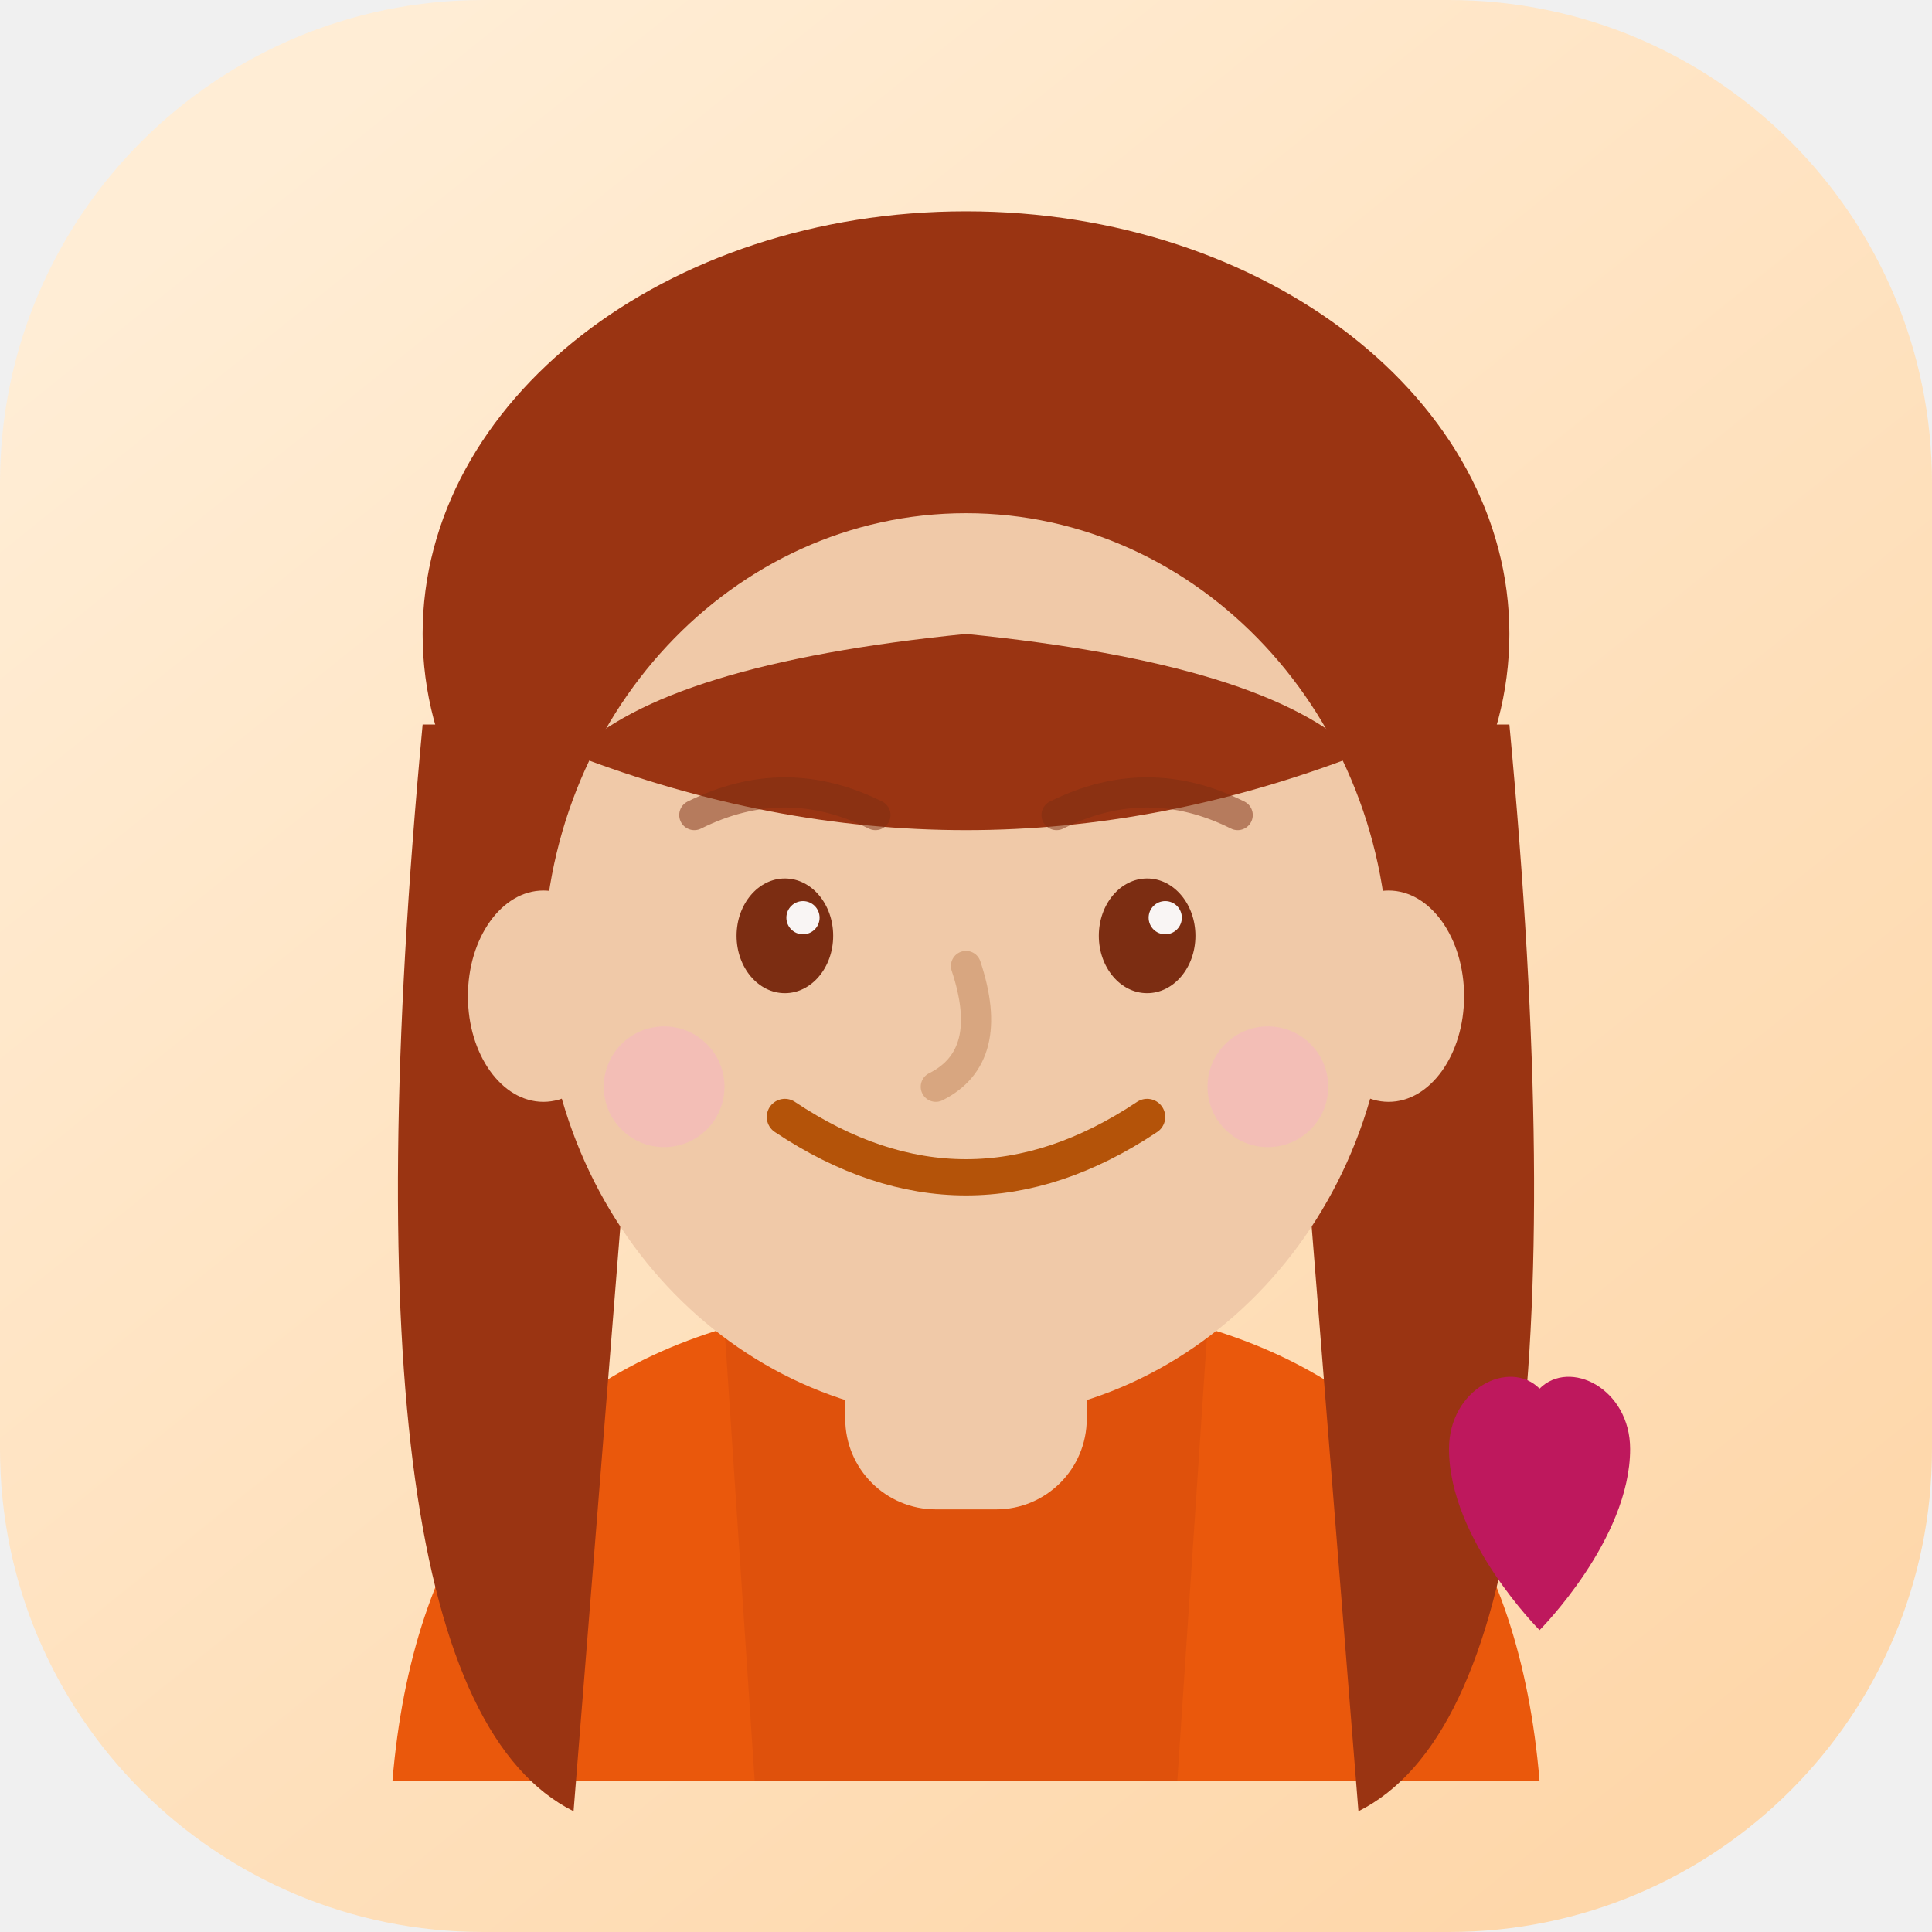
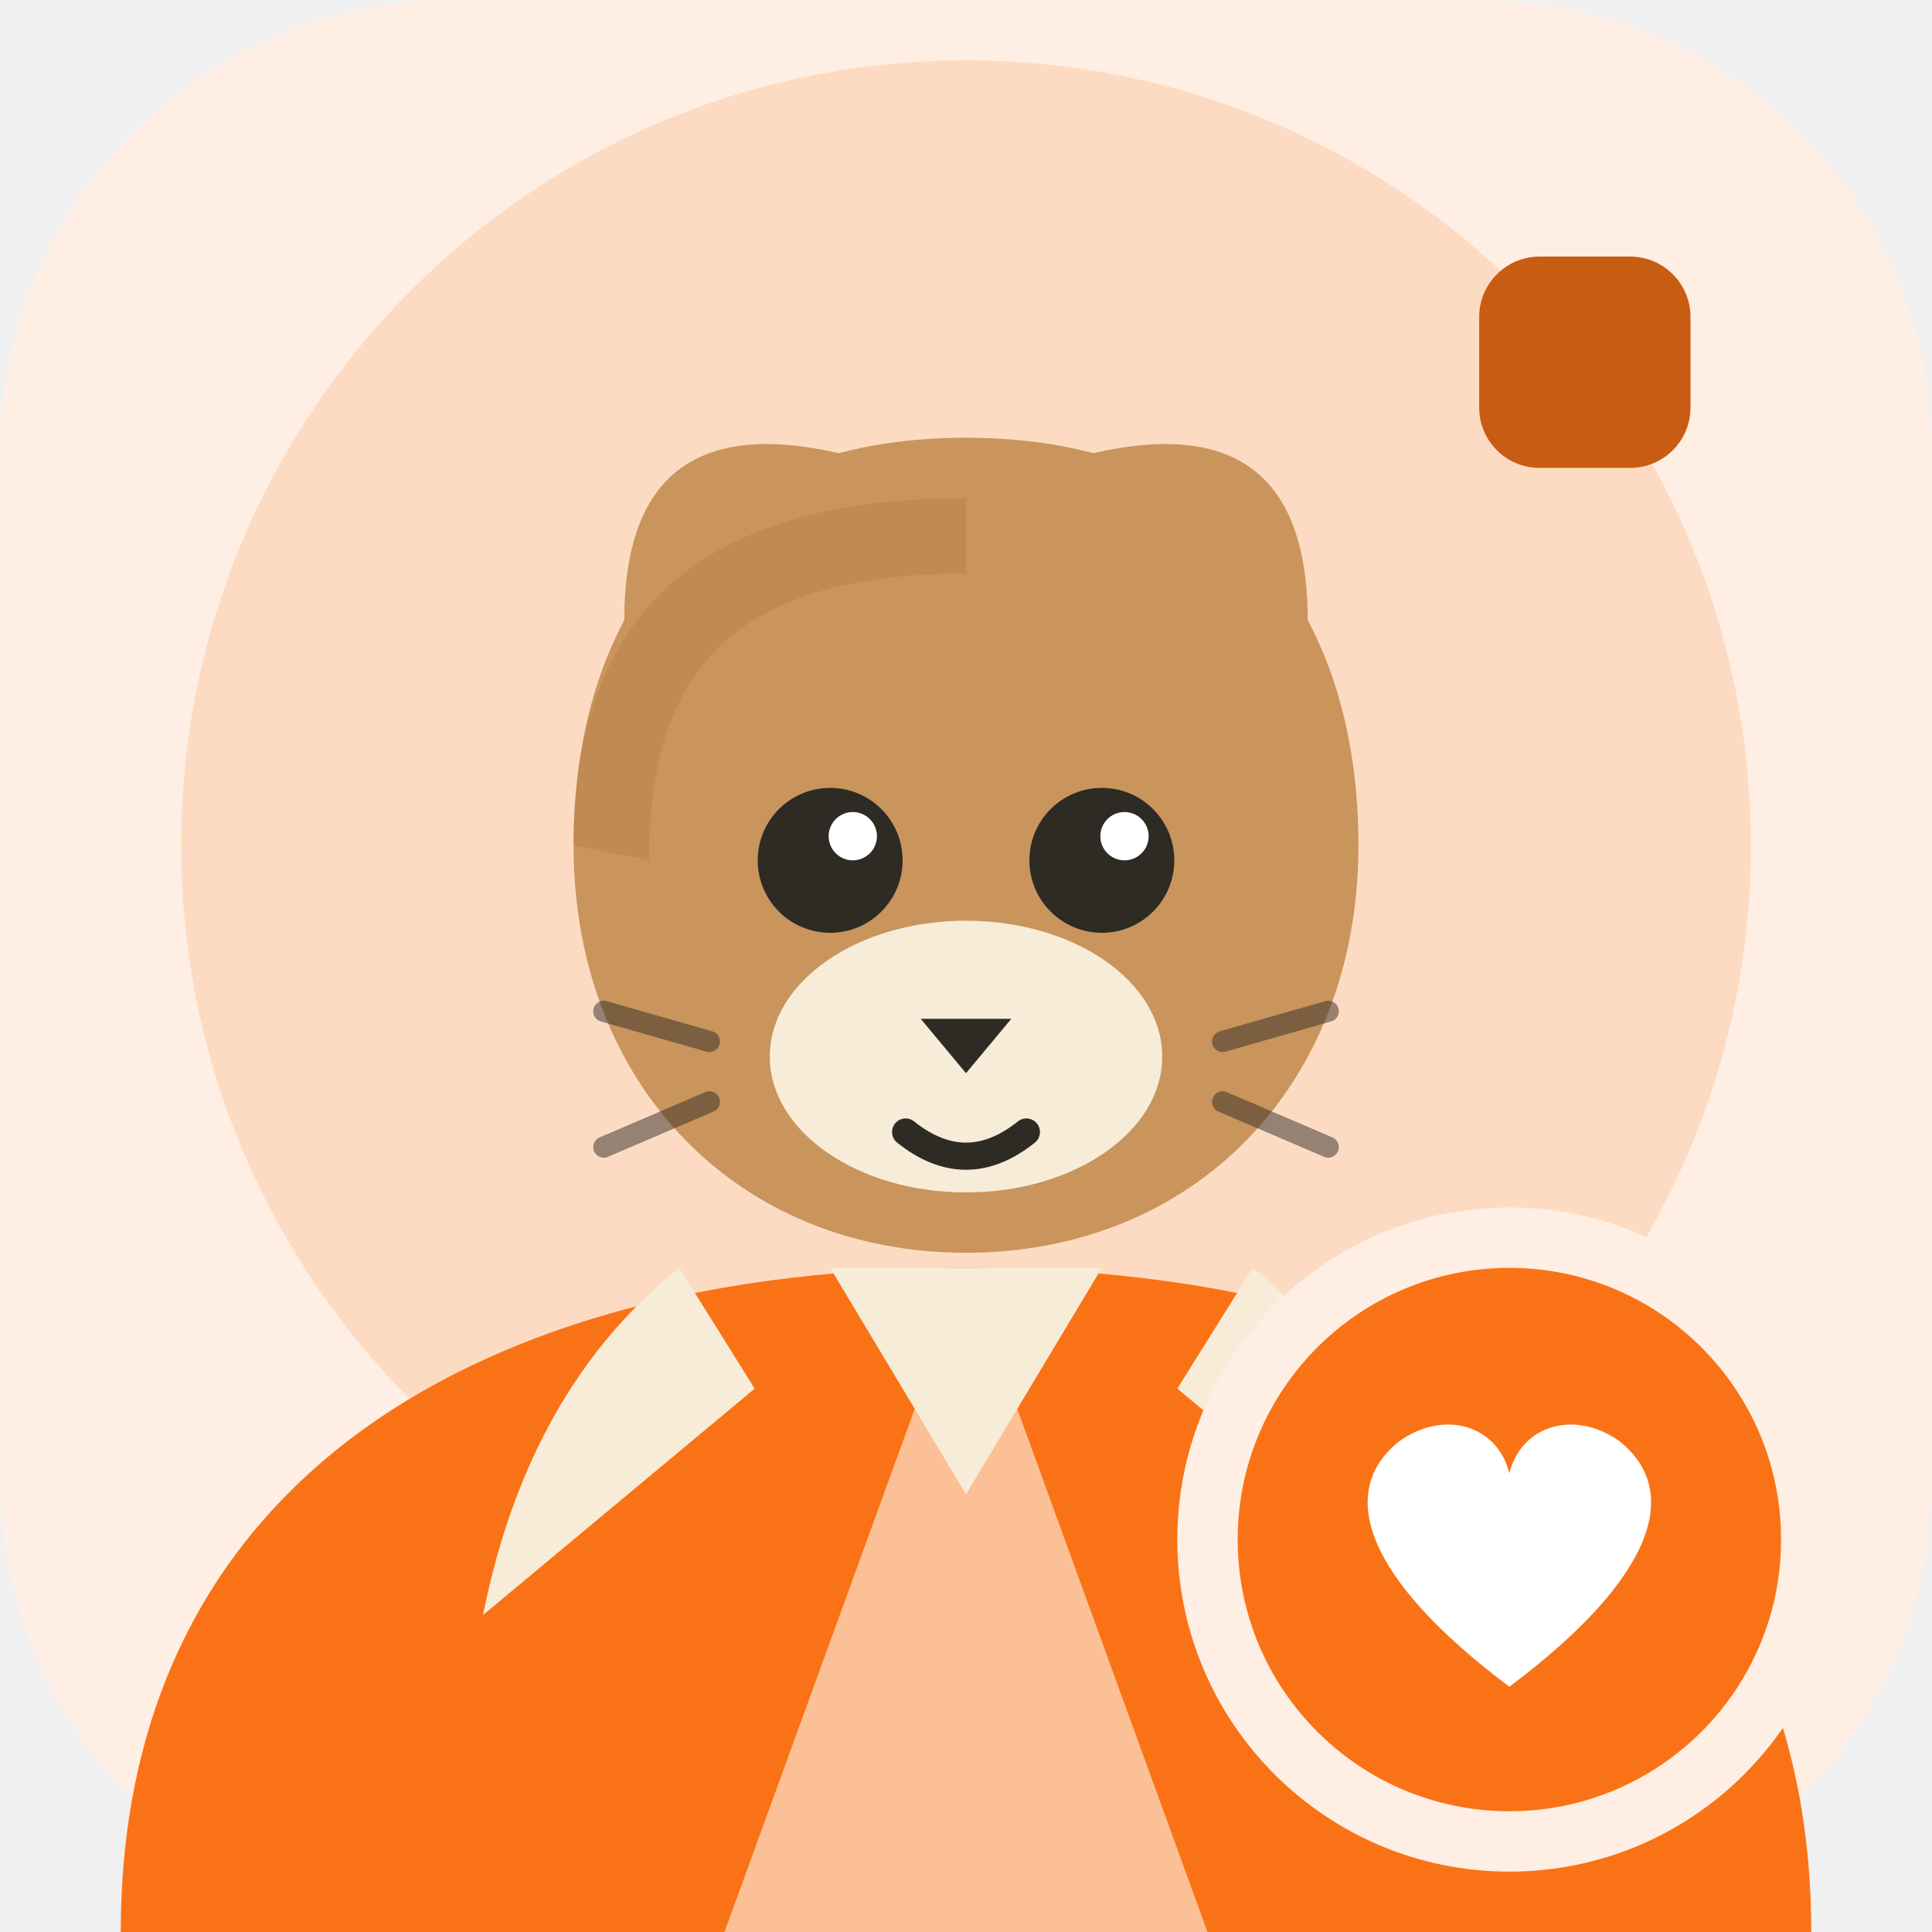
- <svg xmlns="http://www.w3.org/2000/svg" viewBox="0 0 128 128" role="img" aria-label="scene-lifestyle">
-   <defs>
-     <linearGradient id="bg-scene-lifestyle" x1="20" y1="8" x2="110" y2="120" gradientUnits="userSpaceOnUse">
-       <stop stop-color="#FFEDD5" />
-       <stop offset="1" stop-color="#FED7AA" />
-     </linearGradient>
-   </defs>
-   <rect width="128" height="128" rx="32" fill="url(#bg-scene-lifestyle)" />
-   <path d="M26 118 Q28 94 48 88 Q64 84 80 88 Q100 94 102 118 Z" fill="#EA580C" />
-   <path d="M48 88 Q64 96 80 88 L78 118 H50 Z" fill="#C2410C" opacity="0.28" />
-   <ellipse cx="64" cy="42" rx="36" ry="28" fill="#9A3412" />
-   <path d="M28 48 Q22 112 38 120 L42 70 Q64 80 86 70 L90 120 Q106 112 100 48 Z" fill="#9A3412" />
-   <rect x="56" y="86" width="16" height="14" rx="6" fill="#F0C9A8" />
-   <ellipse cx="64" cy="64" rx="28" ry="30" fill="#F0C9A8" />
-   <ellipse cx="36" cy="66" rx="5" ry="7" fill="#F0C9A8" />
-   <ellipse cx="92" cy="66" rx="5" ry="7" fill="#F0C9A8" />
-   <path d="M38 50 Q64 60 90 50 Q84 44 64 42 Q44 44 38 50Z" fill="#9A3412" />
-   <ellipse cx="52" cy="62" rx="3.2" ry="3.8" fill="#7C2D12" />
-   <ellipse cx="76" cy="62" rx="3.2" ry="3.8" fill="#7C2D12" />
-   <circle cx="53.2" cy="60.8" r="1.1" fill="#fff" opacity="0.95" />
-   <circle cx="77.2" cy="60.8" r="1.1" fill="#fff" opacity="0.95" />
-   <path d="M46 54 Q52 51 58 54" fill="none" stroke="#7C2D12" stroke-width="2" stroke-linecap="round" opacity="0.5" />
-   <path d="M70 54 Q76 51 82 54" fill="none" stroke="#7C2D12" stroke-width="2" stroke-linecap="round" opacity="0.5" />
-   <path d="M64 64 Q66 70 62 72" fill="none" stroke="#C08457" stroke-width="2" stroke-linecap="round" opacity="0.5" />
-   <path d="M52 74 Q64 82 76 74" fill="none" stroke="#B45309" stroke-width="2.4" stroke-linecap="round" />
-   <circle cx="44" cy="72" r="4" fill="#F9A8D4" opacity="0.32" />
-   <circle cx="84" cy="72" r="4" fill="#F9A8D4" opacity="0.32" />
-   <path d="M96 96 C96 92 100 90 102 92 C104 90 108 92 108 96 C108 102 102 108 102 108 C102 108 96 102 96 96Z" fill="#BE185D" />
+ <svg xmlns="http://www.w3.org/2000/svg" viewBox="0 0 128 128" width="128" height="128">
+   <rect width="128" height="128" rx="30" fill="#FEEEE3" />
+   <circle cx="64" cy="56" r="52" fill="#FDDBC2" />
+   <path d="M8 128 c0 -30 24 -44 56 -44 s56 14 56 44 Z" fill="#f97316" />
+   <path d="M64 84 l-16 44 h32 Z" fill="#FCC096" />
+   <path d="M64 84 l-9 0 l9 15 l9 -15 Z" fill="#F7ECD8" />
+   <path d="M45 84 q-10 8 -13 23 l18 -15 Z" fill="#F7ECD8" />
+   <path d="M83 84 q10 8 13 23 l-18 -15 Z" fill="#F7ECD8" />
+   <path d="M42 48 Q38 24 59 31 Q52 42 51 52 Z" fill="#C9955C" />
+   <path d="M86 48 Q90 24 69 31 Q76 42 77 52 Z" fill="#C9955C" />
+   <path d="M47 45 Q44 31 56 34 Q51 42 51 48 Z" fill="#F7ECD8" />
+   <path d="M81 45 Q84 31 72 34 Q77 42 77 48 Z" fill="#F7ECD8" />
+   <path d="M64 29 c-18 0 -26 12 -26 27 0 16 11 27 26 27 s26 -11 26 -27 c0 -15 -8 -27 -26 -27 Z" fill="#C9955C" />
+   <path d="M38 56 c0 -15 8 -23 26 -23 v5 c-16 0 -21 7 -21 19 Z" fill="#AE7B46" opacity=".4" />
+   <ellipse cx="64" cy="70" rx="13" ry="9" fill="#F7ECD8" />
+   <path d="M47 69 l-7 -2 M47 73 l-7 3 M81 69 l7 -2 M81 73 l7 3" stroke="#2E2A24" stroke-width="1.4" stroke-linecap="round" opacity=".5" />
+   <circle cx="55" cy="57" r="4.8" fill="#2E2A24" />
+   <circle cx="73" cy="57" r="4.8" fill="#2E2A24" />
+   <circle cx="56.5" cy="55.4" r="1.6" fill="#FFFFFF" />
+   <circle cx="74.5" cy="55.4" r="1.6" fill="#FFFFFF" />
+   <path d="M61 67.5 h6 l-3 3.6 Z" fill="#2E2A24" />
+   <path d="M60 75 q4 3.2 8 0" stroke="#2E2A24" stroke-width="1.8" fill="none" stroke-linecap="round" />
+   <circle cx="100" cy="102" r="20" fill="#f97316" />
+   <circle cx="100" cy="102" r="20" fill="none" stroke="#FEEEE3" stroke-width="4" />
+   <g transform="translate(87,89) scale(0.8125)">
+     <path d="M16 28 C4 19 2 12 7 8 c3.6 -2.6 8 -1.4 9 2.6 1 -4 5.4 -5.2 9 -2.6 5 4 3 11 -9 20 Z" fill="#FFFFFF" />
+   </g>
+   <rect x="98" y="17" width="14" height="14" rx="4" fill="#C75C12" />
</svg>
